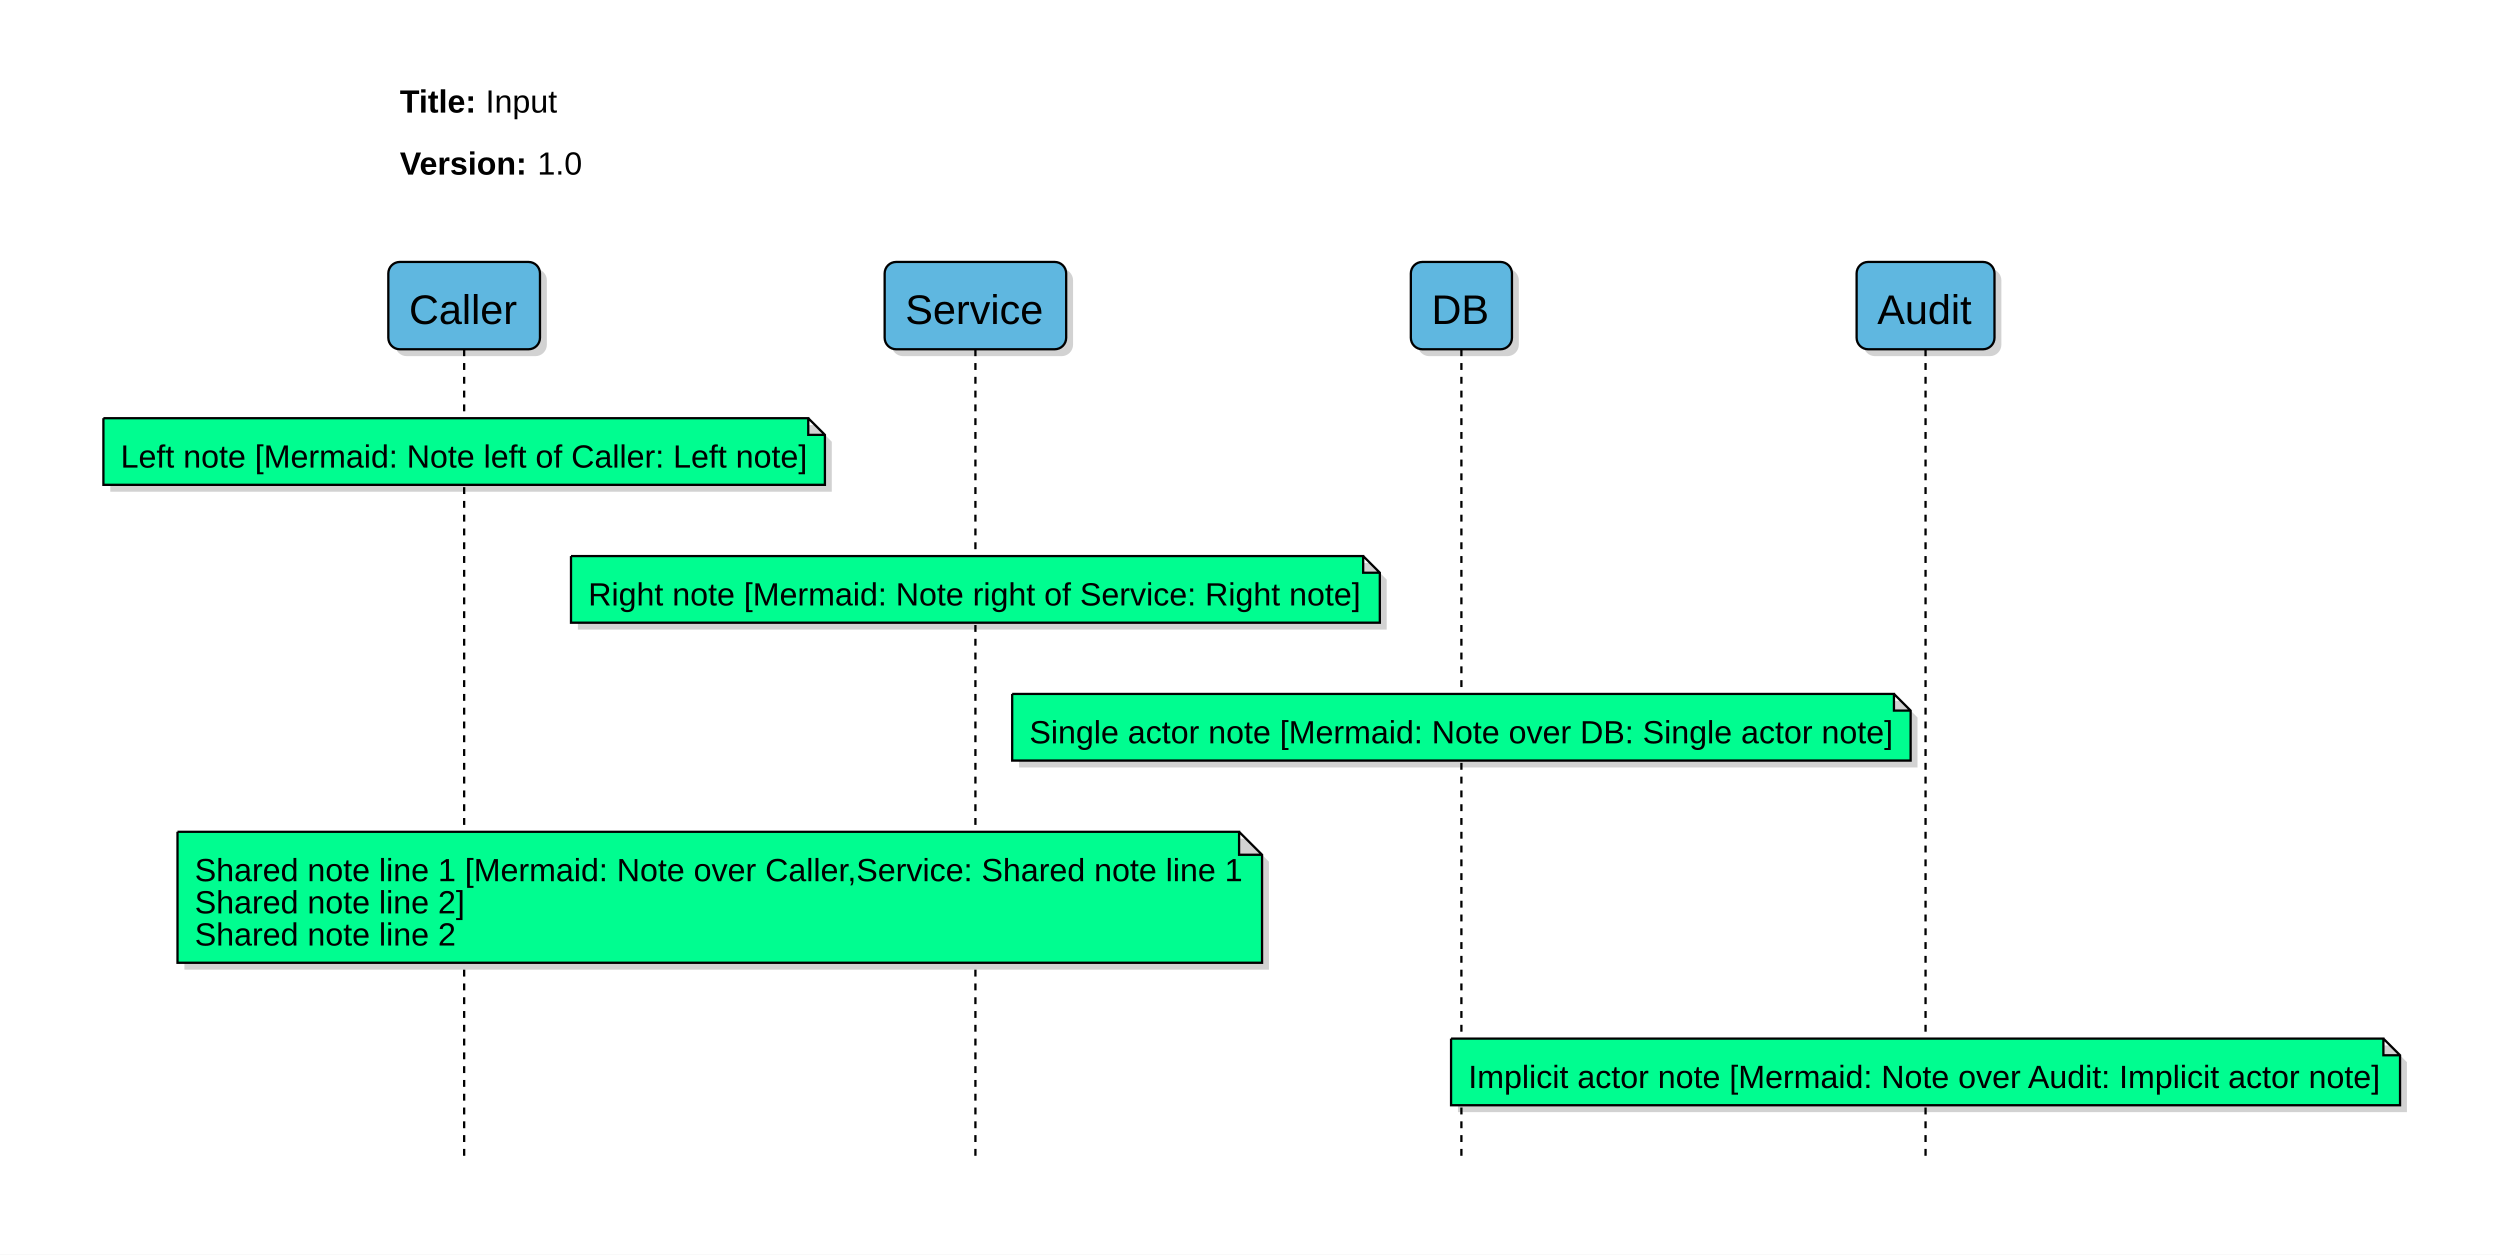
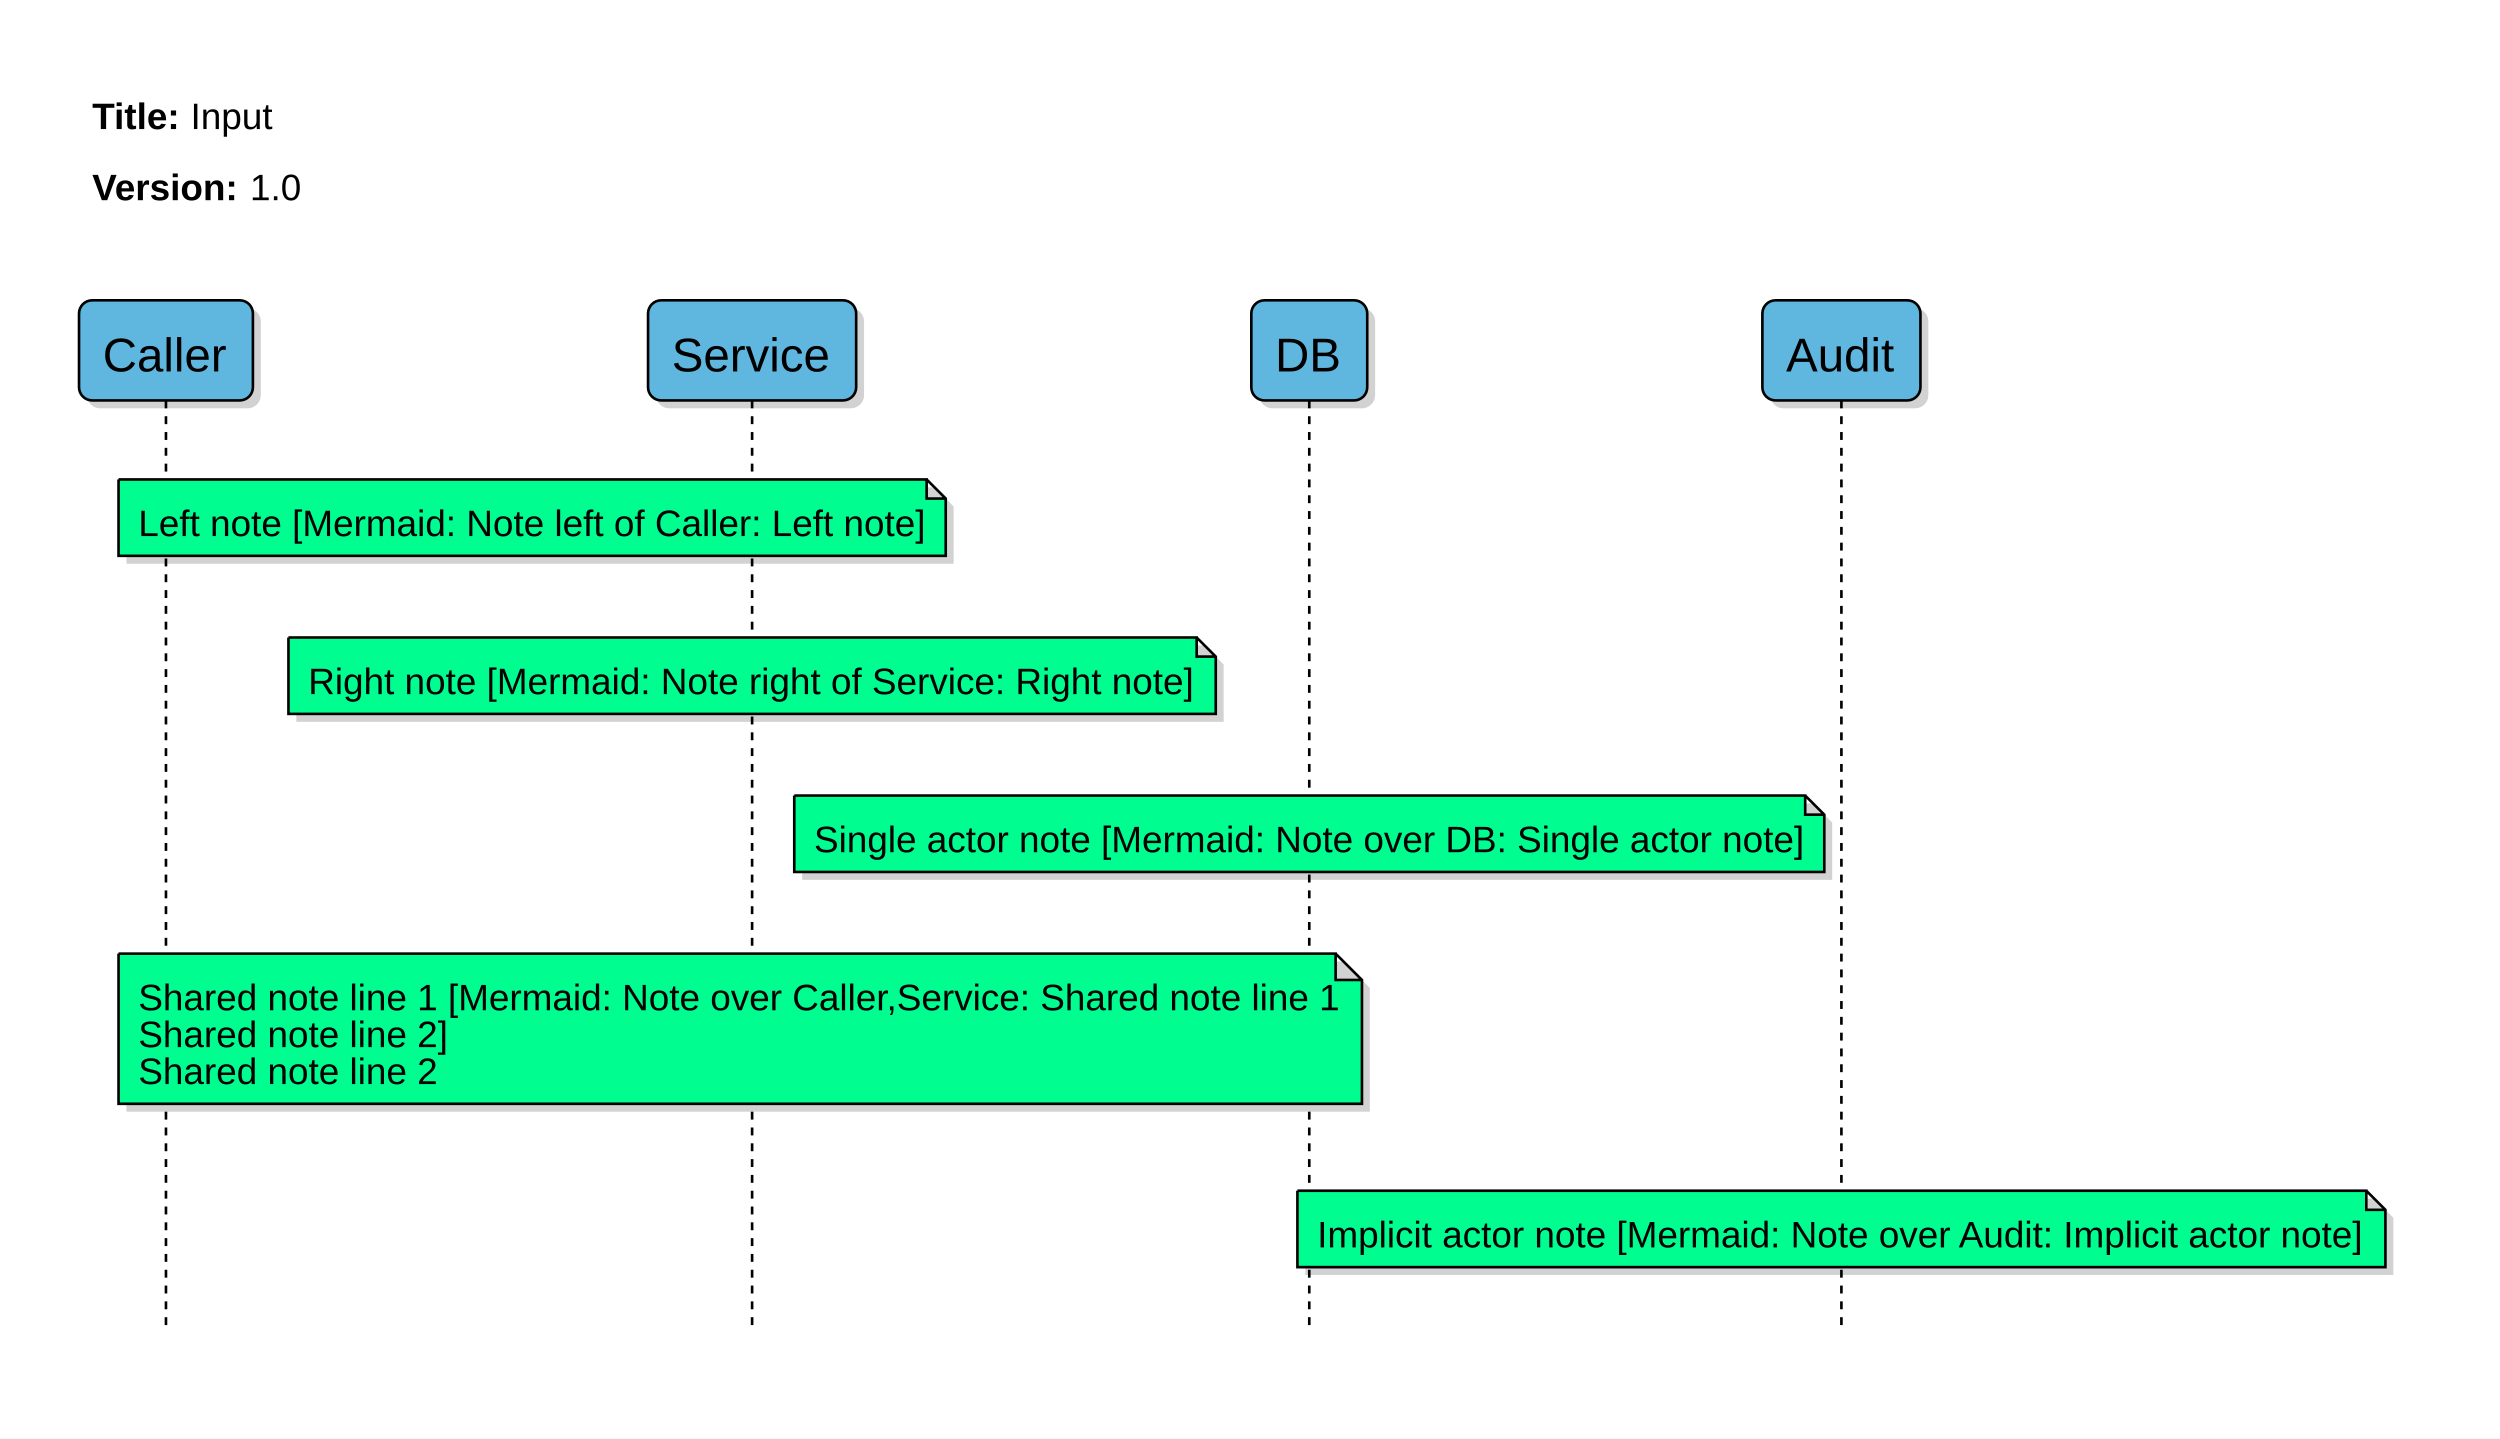
- <svg xmlns="http://www.w3.org/2000/svg" width="1088" height="546" viewBox="0 0 1088 546">
+ <svg xmlns="http://www.w3.org/2000/svg" width="949" height="546" viewBox="0 0 949 546">
  <rect width="100%" height="100%" fill="white" />
-   <path d="M 0 0 L 0 536 L 1078 536 L 1078 0 L 0 0" fill="rgb(255, 255, 255)" stroke="none" />
-   <path d="M 169 30 L 169 57 L 249 57 L 249 30 L 169 30" fill="rgba(0,0,0,0)" stroke="none" />
-   <text x="174" y="49" fill="rgb(0,0,0)" font-family="Liberation Sans, Arial, Helvetica, sans-serif" font-size="14" xml:space="preserve" font-weight="bold" dominant-baseline="auto">Title:</text>
-   <text x="207.44" y="49" fill="rgb(0,0,0)" font-family="Liberation Sans, Arial, Helvetica, sans-serif" font-size="14" xml:space="preserve" dominant-baseline="auto"> </text>
-   <text x="211.33" y="49" fill="rgb(0,0,0)" font-family="Liberation Sans, Arial, Helvetica, sans-serif" font-size="14" xml:space="preserve" dominant-baseline="auto">Input</text>
-   <path d="M 169 57 L 169 84 L 259 84 L 259 57 L 169 57" fill="rgba(0,0,0,0)" stroke="none" />
-   <text x="174" y="76" fill="rgb(0,0,0)" font-family="Liberation Sans, Arial, Helvetica, sans-serif" font-size="14" xml:space="preserve" font-weight="bold" dominant-baseline="auto">Version:</text>
-   <text x="230.01" y="76" fill="rgb(0,0,0)" font-family="Liberation Sans, Arial, Helvetica, sans-serif" font-size="14" xml:space="preserve" dominant-baseline="auto"> </text>
-   <text x="233.9" y="76" fill="rgb(0,0,0)" font-family="Liberation Sans, Arial, Helvetica, sans-serif" font-size="14" xml:space="preserve" dominant-baseline="auto">1.0</text>
-   <path d="M 172 122 L 172 150 L 172 150 A 5 5 0 0 0 177 155 L 233 155 L 233 155 A 5 5 0 0 0 238 150 L 238 122 L 238 122 A 5 5 0 0 0 233 117 L 177 117 L 177 117 A 5 5 0 0 0 172 122" fill="rgb(210,210,210)" stroke="none" />
-   <path d="M 169 119 L 169 147 L 169 147 A 5 5 0 0 0 174 152 L 230 152 L 230 152 A 5 5 0 0 0 235 147 L 235 119 L 235 119 A 5 5 0 0 0 230 114 L 174 114 L 174 114 A 5 5 0 0 0 169 119" fill="rgb(95,183,224)" stroke="none" />
-   <path d="M 169 119 L 169 147 L 169 147 A 5 5 0 0 0 174 152 L 230 152 L 230 152 A 5 5 0 0 0 235 147 L 235 119 L 235 119 A 5 5 0 0 0 230 114 L 174 114 L 174 114 A 5 5 0 0 0 169 119" fill="none" stroke="rgb(0, 0, 0)" stroke-width="1" />
-   <text x="178" y="141" fill="rgb(0,0,0)" font-family="Liberation Sans, Arial, Helvetica, sans-serif" font-size="18" xml:space="preserve" dominant-baseline="auto">Caller</text>
-   <path d="M 388 122 L 388 150 L 388 150 A 5 5 0 0 0 393 155 L 462 155 L 462 155 A 5 5 0 0 0 467 150 L 467 122 L 467 122 A 5 5 0 0 0 462 117 L 393 117 L 393 117 A 5 5 0 0 0 388 122" fill="rgb(210,210,210)" stroke="none" />
-   <path d="M 385 119 L 385 147 L 385 147 A 5 5 0 0 0 390 152 L 459 152 L 459 152 A 5 5 0 0 0 464 147 L 464 119 L 464 119 A 5 5 0 0 0 459 114 L 390 114 L 390 114 A 5 5 0 0 0 385 119" fill="rgb(95,183,224)" stroke="none" />
-   <path d="M 385 119 L 385 147 L 385 147 A 5 5 0 0 0 390 152 L 459 152 L 459 152 A 5 5 0 0 0 464 147 L 464 119 L 464 119 A 5 5 0 0 0 459 114 L 390 114 L 390 114 A 5 5 0 0 0 385 119" fill="none" stroke="rgb(0, 0, 0)" stroke-width="1" />
-   <text x="394" y="141" fill="rgb(0,0,0)" font-family="Liberation Sans, Arial, Helvetica, sans-serif" font-size="18" xml:space="preserve" dominant-baseline="auto">Service</text>
-   <path d="M 617 122 L 617 150 L 617 150 A 5 5 0 0 0 622 155 L 656 155 L 656 155 A 5 5 0 0 0 661 150 L 661 122 L 661 122 A 5 5 0 0 0 656 117 L 622 117 L 622 117 A 5 5 0 0 0 617 122" fill="rgb(210,210,210)" stroke="none" />
-   <path d="M 614 119 L 614 147 L 614 147 A 5 5 0 0 0 619 152 L 653 152 L 653 152 A 5 5 0 0 0 658 147 L 658 119 L 658 119 A 5 5 0 0 0 653 114 L 619 114 L 619 114 A 5 5 0 0 0 614 119" fill="rgb(95,183,224)" stroke="none" />
-   <path d="M 614 119 L 614 147 L 614 147 A 5 5 0 0 0 619 152 L 653 152 L 653 152 A 5 5 0 0 0 658 147 L 658 119 L 658 119 A 5 5 0 0 0 653 114 L 619 114 L 619 114 A 5 5 0 0 0 614 119" fill="none" stroke="rgb(0, 0, 0)" stroke-width="1" />
-   <text x="623" y="141" fill="rgb(0,0,0)" font-family="Liberation Sans, Arial, Helvetica, sans-serif" font-size="18" xml:space="preserve" dominant-baseline="auto">DB</text>
-   <path d="M 811 122 L 811 150 L 811 150 A 5 5 0 0 0 816 155 L 866 155 L 866 155 A 5 5 0 0 0 871 150 L 871 122 L 871 122 A 5 5 0 0 0 866 117 L 816 117 L 816 117 A 5 5 0 0 0 811 122" fill="rgb(210,210,210)" stroke="none" />
-   <path d="M 808 119 L 808 147 L 808 147 A 5 5 0 0 0 813 152 L 863 152 L 863 152 A 5 5 0 0 0 868 147 L 868 119 L 868 119 A 5 5 0 0 0 863 114 L 813 114 L 813 114 A 5 5 0 0 0 808 119" fill="rgb(95,183,224)" stroke="none" />
-   <path d="M 808 119 L 808 147 L 808 147 A 5 5 0 0 0 813 152 L 863 152 L 863 152 A 5 5 0 0 0 868 147 L 868 119 L 868 119 A 5 5 0 0 0 863 114 L 813 114 L 813 114 A 5 5 0 0 0 808 119" fill="none" stroke="rgb(0, 0, 0)" stroke-width="1" />
-   <text x="817" y="141" fill="rgb(0,0,0)" font-family="Liberation Sans, Arial, Helvetica, sans-serif" font-size="18" xml:space="preserve" dominant-baseline="auto">Audit</text>
+   <path d="M 0 0 L 0 536 L 939 536 L 939 0 L 0 0" fill="rgb(255, 255, 255)" stroke="none" />
+   <path d="M 30 30 L 30 57 L 110 57 L 110 30 L 30 30" fill="rgba(0,0,0,0)" stroke="none" />
+   <text x="35" y="49" fill="rgb(0,0,0)" font-family="Liberation Sans, Arial, Helvetica, sans-serif" font-size="14" xml:space="preserve" font-weight="bold" dominant-baseline="auto">Title:</text>
+   <text x="68.44" y="49" fill="rgb(0,0,0)" font-family="Liberation Sans, Arial, Helvetica, sans-serif" font-size="14" xml:space="preserve" dominant-baseline="auto"> </text>
+   <text x="72.33" y="49" fill="rgb(0,0,0)" font-family="Liberation Sans, Arial, Helvetica, sans-serif" font-size="14" xml:space="preserve" dominant-baseline="auto">Input</text>
+   <path d="M 30 57 L 30 84 L 120 84 L 120 57 L 30 57" fill="rgba(0,0,0,0)" stroke="none" />
+   <text x="35" y="76" fill="rgb(0,0,0)" font-family="Liberation Sans, Arial, Helvetica, sans-serif" font-size="14" xml:space="preserve" font-weight="bold" dominant-baseline="auto">Version:</text>
+   <text x="91.01" y="76" fill="rgb(0,0,0)" font-family="Liberation Sans, Arial, Helvetica, sans-serif" font-size="14" xml:space="preserve" dominant-baseline="auto"> </text>
+   <text x="94.9" y="76" fill="rgb(0,0,0)" font-family="Liberation Sans, Arial, Helvetica, sans-serif" font-size="14" xml:space="preserve" dominant-baseline="auto">1.0</text>
+   <path d="M 33 122 L 33 150 L 33 150 A 5 5 0 0 0 38 155 L 94 155 L 94 155 A 5 5 0 0 0 99 150 L 99 122 L 99 122 A 5 5 0 0 0 94 117 L 38 117 L 38 117 A 5 5 0 0 0 33 122" fill="rgb(210,210,210)" stroke="none" />
+   <path d="M 30 119 L 30 147 L 30 147 A 5 5 0 0 0 35 152 L 91 152 L 91 152 A 5 5 0 0 0 96 147 L 96 119 L 96 119 A 5 5 0 0 0 91 114 L 35 114 L 35 114 A 5 5 0 0 0 30 119" fill="rgb(95,183,224)" stroke="none" />
+   <path d="M 30 119 L 30 147 L 30 147 A 5 5 0 0 0 35 152 L 91 152 L 91 152 A 5 5 0 0 0 96 147 L 96 119 L 96 119 A 5 5 0 0 0 91 114 L 35 114 L 35 114 A 5 5 0 0 0 30 119" fill="none" stroke="rgb(0, 0, 0)" stroke-width="1" />
+   <text x="39" y="141" fill="rgb(0,0,0)" font-family="Liberation Sans, Arial, Helvetica, sans-serif" font-size="18" xml:space="preserve" dominant-baseline="auto">Caller</text>
+   <path d="M 249 122 L 249 150 L 249 150 A 5 5 0 0 0 254 155 L 323 155 L 323 155 A 5 5 0 0 0 328 150 L 328 122 L 328 122 A 5 5 0 0 0 323 117 L 254 117 L 254 117 A 5 5 0 0 0 249 122" fill="rgb(210,210,210)" stroke="none" />
+   <path d="M 246 119 L 246 147 L 246 147 A 5 5 0 0 0 251 152 L 320 152 L 320 152 A 5 5 0 0 0 325 147 L 325 119 L 325 119 A 5 5 0 0 0 320 114 L 251 114 L 251 114 A 5 5 0 0 0 246 119" fill="rgb(95,183,224)" stroke="none" />
+   <path d="M 246 119 L 246 147 L 246 147 A 5 5 0 0 0 251 152 L 320 152 L 320 152 A 5 5 0 0 0 325 147 L 325 119 L 325 119 A 5 5 0 0 0 320 114 L 251 114 L 251 114 A 5 5 0 0 0 246 119" fill="none" stroke="rgb(0, 0, 0)" stroke-width="1" />
+   <text x="255" y="141" fill="rgb(0,0,0)" font-family="Liberation Sans, Arial, Helvetica, sans-serif" font-size="18" xml:space="preserve" dominant-baseline="auto">Service</text>
+   <path d="M 478 122 L 478 150 L 478 150 A 5 5 0 0 0 483 155 L 517 155 L 517 155 A 5 5 0 0 0 522 150 L 522 122 L 522 122 A 5 5 0 0 0 517 117 L 483 117 L 483 117 A 5 5 0 0 0 478 122" fill="rgb(210,210,210)" stroke="none" />
+   <path d="M 475 119 L 475 147 L 475 147 A 5 5 0 0 0 480 152 L 514 152 L 514 152 A 5 5 0 0 0 519 147 L 519 119 L 519 119 A 5 5 0 0 0 514 114 L 480 114 L 480 114 A 5 5 0 0 0 475 119" fill="rgb(95,183,224)" stroke="none" />
+   <path d="M 475 119 L 475 147 L 475 147 A 5 5 0 0 0 480 152 L 514 152 L 514 152 A 5 5 0 0 0 519 147 L 519 119 L 519 119 A 5 5 0 0 0 514 114 L 480 114 L 480 114 A 5 5 0 0 0 475 119" fill="none" stroke="rgb(0, 0, 0)" stroke-width="1" />
+   <text x="484" y="141" fill="rgb(0,0,0)" font-family="Liberation Sans, Arial, Helvetica, sans-serif" font-size="18" xml:space="preserve" dominant-baseline="auto">DB</text>
+   <path d="M 672 122 L 672 150 L 672 150 A 5 5 0 0 0 677 155 L 727 155 L 727 155 A 5 5 0 0 0 732 150 L 732 122 L 732 122 A 5 5 0 0 0 727 117 L 677 117 L 677 117 A 5 5 0 0 0 672 122" fill="rgb(210,210,210)" stroke="none" />
+   <path d="M 669 119 L 669 147 L 669 147 A 5 5 0 0 0 674 152 L 724 152 L 724 152 A 5 5 0 0 0 729 147 L 729 119 L 729 119 A 5 5 0 0 0 724 114 L 674 114 L 674 114 A 5 5 0 0 0 669 119" fill="rgb(95,183,224)" stroke="none" />
+   <path d="M 669 119 L 669 147 L 669 147 A 5 5 0 0 0 674 152 L 724 152 L 724 152 A 5 5 0 0 0 729 147 L 729 119 L 729 119 A 5 5 0 0 0 724 114 L 674 114 L 674 114 A 5 5 0 0 0 669 119" fill="none" stroke="rgb(0, 0, 0)" stroke-width="1" />
+   <text x="678" y="141" fill="rgb(0,0,0)" font-family="Liberation Sans, Arial, Helvetica, sans-serif" font-size="18" xml:space="preserve" dominant-baseline="auto">Audit</text>
  <path d="M 93 185 M 399.75 185 M 407 192.25 M 407 214 M 93 214 M 93 185" fill="rgb(210,210,210)" stroke="none" />
  <path d="M 90 182 M 396.75 182 M 396.75 189.25 M 404 189.25 M 404 211 M 90 211 M 90 182" fill="rgb(0,253,144)" stroke="none" />
  <path d="M 90 182 M 396.75 182 M 396.75 189.25 M 404 189.25 M 396.75 182 M 404 189.25 M 404 211 M 90 211 M 90 182" fill="none" stroke="rgb(0, 0, 0)" stroke-width="1" />
  <path d="M 48 185 M 354.75 185 M 362 192.25 M 362 214 M 48 214 M 48 185" fill="rgb(210,210,210)" stroke="none" />
  <path d="M 45 182 M 351.75 182 M 351.75 189.25 M 359 189.25 M 359 211 M 45 211 M 45 182" fill="rgb(0,253,144)" stroke="none" />
  <path d="M 45 182 M 351.75 182 M 351.75 189.25 M 359 189.25 M 351.75 182 M 359 189.25 M 359 211 M 45 211 M 45 182" fill="none" stroke="rgb(0, 0, 0)" stroke-width="1" />
-   <path d="M 202 152 L 202 212" fill="none" stroke="rgb(0,0,0)" stroke-width="1" stroke-dasharray="3,3" />
-   <path d="M 424.5 152 L 424.5 212" fill="none" stroke="rgb(0,0,0)" stroke-width="1" stroke-dasharray="3,3" />
-   <path d="M 636 152 L 636 212" fill="none" stroke="rgb(0,0,0)" stroke-width="1" stroke-dasharray="3,3" />
-   <path d="M 838 152 L 838 212" fill="none" stroke="rgb(0,0,0)" stroke-width="1" stroke-dasharray="3,3" />
+   <path d="M 63 152 L 63 212" fill="none" stroke="rgb(0,0,0)" stroke-width="1" stroke-dasharray="3,3" />
+   <path d="M 285.5 152 L 285.5 212" fill="none" stroke="rgb(0,0,0)" stroke-width="1" stroke-dasharray="3,3" />
+   <path d="M 497 152 L 497 212" fill="none" stroke="rgb(0,0,0)" stroke-width="1" stroke-dasharray="3,3" />
+   <path d="M 699 152 L 699 212" fill="none" stroke="rgb(0,0,0)" stroke-width="1" stroke-dasharray="3,3" />
  <path d="M 48 185 L 354.75 185 L 362 192.25 L 362 214 L 48 214 L 48 185" fill="rgb(210,210,210)" stroke="none" />
  <path d="M 45 182 L 351.75 182 L 351.75 189.25 L 359 189.25 L 359 211 L 45 211 L 45 182" fill="rgb(0,253,144)" stroke="none" />
  <path d="M 45 182 L 351.75 182 L 351.75 189.25 L 359 189.25 M 351.75 182 L 359 189.25 L 359 211 L 45 211 L 45 182" fill="none" stroke="rgb(0, 0, 0)" stroke-width="1" />
  <path d="M 45 182 M 45 211 M 359 211 M 359 182 M 45 182" fill="none" stroke="rgb(0, 0, 0)" stroke-width="1" />
  <text x="52.5" y="203.5" fill="rgb(0, 0, 0)" font-family="Liberation Sans, Arial, Helvetica, sans-serif" font-size="14" xml:space="preserve" dominant-baseline="auto">Left note [Mermaid: Note left of Caller: Left note]</text>
  <path d="M 93 245 M 437.75 245 M 445 252.25 M 445 274 M 93 274 M 93 245" fill="rgb(210,210,210)" stroke="none" />
  <path d="M 90 242 M 434.75 242 M 434.75 249.25 M 442 249.25 M 442 271 M 90 271 M 90 242" fill="rgb(0,253,144)" stroke="none" />
  <path d="M 90 242 M 434.75 242 M 434.75 249.25 M 442 249.25 M 434.75 242 M 442 249.25 M 442 271 M 90 271 M 90 242" fill="none" stroke="rgb(0, 0, 0)" stroke-width="1" />
-   <path d="M 251.5 245 M 596.25 245 M 603.5 252.25 M 603.5 274 M 251.5 274 M 251.5 245" fill="rgb(210,210,210)" stroke="none" />
-   <path d="M 248.5 242 M 593.25 242 M 593.25 249.25 M 600.5 249.25 M 600.5 271 M 248.5 271 M 248.5 242" fill="rgb(0,253,144)" stroke="none" />
-   <path d="M 248.5 242 M 593.25 242 M 593.25 249.25 M 600.5 249.25 M 593.25 242 M 600.5 249.25 M 600.5 271 M 248.5 271 M 248.5 242" fill="none" stroke="rgb(0, 0, 0)" stroke-width="1" />
-   <path d="M 202 212 L 202 272" fill="none" stroke="rgb(0,0,0)" stroke-width="1" stroke-dasharray="3,3" />
-   <path d="M 424.5 212 L 424.5 272" fill="none" stroke="rgb(0,0,0)" stroke-width="1" stroke-dasharray="3,3" />
-   <path d="M 636 212 L 636 272" fill="none" stroke="rgb(0,0,0)" stroke-width="1" stroke-dasharray="3,3" />
-   <path d="M 838 212 L 838 272" fill="none" stroke="rgb(0,0,0)" stroke-width="1" stroke-dasharray="3,3" />
-   <path d="M 251.5 245 L 596.25 245 L 603.5 252.25 L 603.5 274 L 251.5 274 L 251.5 245" fill="rgb(210,210,210)" stroke="none" />
-   <path d="M 248.5 242 L 593.25 242 L 593.25 249.25 L 600.5 249.25 L 600.5 271 L 248.5 271 L 248.5 242" fill="rgb(0,253,144)" stroke="none" />
-   <path d="M 248.5 242 L 593.25 242 L 593.25 249.25 L 600.5 249.25 M 593.25 242 L 600.5 249.25 L 600.5 271 L 248.5 271 L 248.5 242" fill="none" stroke="rgb(0, 0, 0)" stroke-width="1" />
-   <path d="M 248.5 242 M 248.5 271 M 600.5 271 M 600.5 242 M 248.5 242" fill="none" stroke="rgb(0, 0, 0)" stroke-width="1" />
-   <text x="256" y="263.5" fill="rgb(0, 0, 0)" font-family="Liberation Sans, Arial, Helvetica, sans-serif" font-size="14" xml:space="preserve" dominant-baseline="auto">Right note [Mermaid: Note right of Service: Right note]</text>
+   <path d="M 112.5 245 M 457.25 245 M 464.5 252.25 M 464.5 274 M 112.5 274 M 112.5 245" fill="rgb(210,210,210)" stroke="none" />
+   <path d="M 109.5 242 M 454.25 242 M 454.25 249.25 M 461.5 249.25 M 461.5 271 M 109.5 271 M 109.5 242" fill="rgb(0,253,144)" stroke="none" />
+   <path d="M 109.5 242 M 454.25 242 M 454.25 249.25 M 461.5 249.25 M 454.25 242 M 461.5 249.25 M 461.5 271 M 109.5 271 M 109.5 242" fill="none" stroke="rgb(0, 0, 0)" stroke-width="1" />
+   <path d="M 63 212 L 63 272" fill="none" stroke="rgb(0,0,0)" stroke-width="1" stroke-dasharray="3,3" />
+   <path d="M 285.5 212 L 285.5 272" fill="none" stroke="rgb(0,0,0)" stroke-width="1" stroke-dasharray="3,3" />
+   <path d="M 497 212 L 497 272" fill="none" stroke="rgb(0,0,0)" stroke-width="1" stroke-dasharray="3,3" />
+   <path d="M 699 212 L 699 272" fill="none" stroke="rgb(0,0,0)" stroke-width="1" stroke-dasharray="3,3" />
+   <path d="M 112.5 245 L 457.25 245 L 464.5 252.25 L 464.5 274 L 112.5 274 L 112.5 245" fill="rgb(210,210,210)" stroke="none" />
+   <path d="M 109.5 242 L 454.25 242 L 454.25 249.25 L 461.5 249.25 L 461.5 271 L 109.5 271 L 109.5 242" fill="rgb(0,253,144)" stroke="none" />
+   <path d="M 109.5 242 L 454.25 242 L 454.25 249.25 L 461.5 249.25 M 454.25 242 L 461.5 249.25 L 461.5 271 L 109.5 271 L 109.5 242" fill="none" stroke="rgb(0, 0, 0)" stroke-width="1" />
+   <path d="M 109.5 242 M 109.5 271 M 461.5 271 M 461.5 242 M 109.5 242" fill="none" stroke="rgb(0, 0, 0)" stroke-width="1" />
+   <text x="117" y="263.5" fill="rgb(0, 0, 0)" font-family="Liberation Sans, Arial, Helvetica, sans-serif" font-size="14" xml:space="preserve" dominant-baseline="auto">Right note [Mermaid: Note right of Service: Right note]</text>
  <path d="M 93 305 M 476.75 305 M 484 312.25 M 484 334 M 93 334 M 93 305" fill="rgb(210,210,210)" stroke="none" />
  <path d="M 90 302 M 473.75 302 M 473.75 309.25 M 481 309.25 M 481 331 M 90 331 M 90 302" fill="rgb(0,253,144)" stroke="none" />
  <path d="M 90 302 M 473.75 302 M 473.75 309.25 M 481 309.25 M 473.75 302 M 481 309.25 M 481 331 M 90 331 M 90 302" fill="none" stroke="rgb(0, 0, 0)" stroke-width="1" />
-   <path d="M 443.5 305 M 827.25 305 M 834.5 312.25 M 834.5 334 M 443.5 334 M 443.5 305" fill="rgb(210,210,210)" stroke="none" />
-   <path d="M 440.5 302 M 824.25 302 M 824.25 309.25 M 831.5 309.25 M 831.5 331 M 440.5 331 M 440.5 302" fill="rgb(0,253,144)" stroke="none" />
-   <path d="M 440.5 302 M 824.25 302 M 824.25 309.25 M 831.5 309.25 M 824.25 302 M 831.5 309.25 M 831.5 331 M 440.5 331 M 440.5 302" fill="none" stroke="rgb(0, 0, 0)" stroke-width="1" />
-   <path d="M 202 272 L 202 332" fill="none" stroke="rgb(0,0,0)" stroke-width="1" stroke-dasharray="3,3" />
-   <path d="M 424.5 272 L 424.5 332" fill="none" stroke="rgb(0,0,0)" stroke-width="1" stroke-dasharray="3,3" />
-   <path d="M 636 272 L 636 332" fill="none" stroke="rgb(0,0,0)" stroke-width="1" stroke-dasharray="3,3" />
-   <path d="M 838 272 L 838 332" fill="none" stroke="rgb(0,0,0)" stroke-width="1" stroke-dasharray="3,3" />
-   <path d="M 443.5 305 L 827.25 305 L 834.5 312.25 L 834.5 334 L 443.5 334 L 443.5 305" fill="rgb(210,210,210)" stroke="none" />
-   <path d="M 440.5 302 L 824.25 302 L 824.25 309.25 L 831.5 309.25 L 831.5 331 L 440.5 331 L 440.5 302" fill="rgb(0,253,144)" stroke="none" />
-   <path d="M 440.5 302 L 824.25 302 L 824.25 309.25 L 831.5 309.25 M 824.25 302 L 831.5 309.25 L 831.5 331 L 440.5 331 L 440.5 302" fill="none" stroke="rgb(0, 0, 0)" stroke-width="1" />
-   <path d="M 440.5 302 M 440.5 331 M 831.5 331 M 831.5 302 M 440.5 302" fill="none" stroke="rgb(0, 0, 0)" stroke-width="1" />
-   <text x="448" y="323.5" fill="rgb(0, 0, 0)" font-family="Liberation Sans, Arial, Helvetica, sans-serif" font-size="14" xml:space="preserve" dominant-baseline="auto">Single actor note [Mermaid: Note over DB: Single actor note]</text>
+   <path d="M 304.5 305 M 688.25 305 M 695.5 312.25 M 695.5 334 M 304.5 334 M 304.5 305" fill="rgb(210,210,210)" stroke="none" />
+   <path d="M 301.5 302 M 685.25 302 M 685.25 309.25 M 692.5 309.25 M 692.5 331 M 301.5 331 M 301.5 302" fill="rgb(0,253,144)" stroke="none" />
+   <path d="M 301.5 302 M 685.25 302 M 685.25 309.25 M 692.5 309.25 M 685.25 302 M 692.5 309.25 M 692.5 331 M 301.5 331 M 301.5 302" fill="none" stroke="rgb(0, 0, 0)" stroke-width="1" />
+   <path d="M 63 272 L 63 332" fill="none" stroke="rgb(0,0,0)" stroke-width="1" stroke-dasharray="3,3" />
+   <path d="M 285.5 272 L 285.5 332" fill="none" stroke="rgb(0,0,0)" stroke-width="1" stroke-dasharray="3,3" />
+   <path d="M 497 272 L 497 332" fill="none" stroke="rgb(0,0,0)" stroke-width="1" stroke-dasharray="3,3" />
+   <path d="M 699 272 L 699 332" fill="none" stroke="rgb(0,0,0)" stroke-width="1" stroke-dasharray="3,3" />
+   <path d="M 304.5 305 L 688.25 305 L 695.5 312.25 L 695.5 334 L 304.5 334 L 304.5 305" fill="rgb(210,210,210)" stroke="none" />
+   <path d="M 301.5 302 L 685.25 302 L 685.25 309.25 L 692.5 309.25 L 692.5 331 L 301.5 331 L 301.5 302" fill="rgb(0,253,144)" stroke="none" />
+   <path d="M 301.5 302 L 685.25 302 L 685.25 309.25 L 692.5 309.25 M 685.25 302 L 692.5 309.25 L 692.5 331 L 301.5 331 L 301.5 302" fill="none" stroke="rgb(0, 0, 0)" stroke-width="1" />
+   <path d="M 301.5 302 M 301.5 331 M 692.5 331 M 692.5 302 M 301.5 302" fill="none" stroke="rgb(0, 0, 0)" stroke-width="1" />
+   <text x="309" y="323.5" fill="rgb(0, 0, 0)" font-family="Liberation Sans, Arial, Helvetica, sans-serif" font-size="14" xml:space="preserve" dominant-baseline="auto">Single actor note [Mermaid: Note over DB: Single actor note]</text>
  <path d="M 93 365 M 555 365 M 565 375 M 565 422 M 93 422 M 93 365" fill="rgb(210,210,210)" stroke="none" />
  <path d="M 90 362 M 552 362 M 552 372 M 562 372 M 562 419 M 90 419 M 90 362" fill="rgb(0,253,144)" stroke="none" />
  <path d="M 90 362 M 552 362 M 552 372 M 562 372 M 552 362 M 562 372 M 562 419 M 90 419 M 90 362" fill="none" stroke="rgb(0, 0, 0)" stroke-width="1" />
-   <path d="M 80.25 365 M 542.25 365 M 552.25 375 M 552.25 422 M 80.25 422 M 80.25 365" fill="rgb(210,210,210)" stroke="none" />
-   <path d="M 77.25 362 M 539.25 362 M 539.25 372 M 549.25 372 M 549.25 419 M 77.25 419 M 77.25 362" fill="rgb(0,253,144)" stroke="none" />
-   <path d="M 77.25 362 M 539.25 362 M 539.25 372 M 549.25 372 M 539.25 362 M 549.25 372 M 549.25 419 M 77.25 419 M 77.25 362" fill="none" stroke="rgb(0, 0, 0)" stroke-width="1" />
-   <path d="M 202 332 L 202 422" fill="none" stroke="rgb(0,0,0)" stroke-width="1" stroke-dasharray="3,3" />
-   <path d="M 424.5 332 L 424.5 422" fill="none" stroke="rgb(0,0,0)" stroke-width="1" stroke-dasharray="3,3" />
-   <path d="M 636 332 L 636 422" fill="none" stroke="rgb(0,0,0)" stroke-width="1" stroke-dasharray="3,3" />
-   <path d="M 838 332 L 838 422" fill="none" stroke="rgb(0,0,0)" stroke-width="1" stroke-dasharray="3,3" />
-   <path d="M 80.25 365 L 542.25 365 L 552.25 375 L 552.25 422 L 80.25 422 L 80.25 365" fill="rgb(210,210,210)" stroke="none" />
-   <path d="M 77.25 362 L 539.25 362 L 539.25 372 L 549.25 372 L 549.25 419 L 77.25 419 L 77.25 362" fill="rgb(0,253,144)" stroke="none" />
-   <path d="M 77.25 362 L 539.25 362 L 539.25 372 L 549.25 372 M 539.25 362 L 549.25 372 L 549.25 419 L 77.25 419 L 77.25 362" fill="none" stroke="rgb(0, 0, 0)" stroke-width="1" />
-   <path d="M 77.25 362 M 77.25 419 M 549.25 419 M 549.25 362 M 77.25 362" fill="none" stroke="rgb(0, 0, 0)" stroke-width="1" />
-   <text x="84.75" y="383.5" fill="rgb(0, 0, 0)" font-family="Liberation Sans, Arial, Helvetica, sans-serif" font-size="14" xml:space="preserve" dominant-baseline="auto">Shared note line 1 [Mermaid: Note over Caller,Service: Shared note line 1</text>
-   <text x="84.75" y="397.5" fill="rgb(0, 0, 0)" font-family="Liberation Sans, Arial, Helvetica, sans-serif" font-size="14" xml:space="preserve" dominant-baseline="auto">Shared note line 2]</text>
-   <text x="84.75" y="411.5" fill="rgb(0, 0, 0)" font-family="Liberation Sans, Arial, Helvetica, sans-serif" font-size="14" xml:space="preserve" dominant-baseline="auto">Shared note line 2</text>
+   <path d="M 48 365 M 510 365 M 520 375 M 520 422 M 48 422 M 48 365" fill="rgb(210,210,210)" stroke="none" />
+   <path d="M 45 362 M 507 362 M 507 372 M 517 372 M 517 419 M 45 419 M 45 362" fill="rgb(0,253,144)" stroke="none" />
+   <path d="M 45 362 M 507 362 M 507 372 M 517 372 M 507 362 M 517 372 M 517 419 M 45 419 M 45 362" fill="none" stroke="rgb(0, 0, 0)" stroke-width="1" />
+   <path d="M 63 332 L 63 422" fill="none" stroke="rgb(0,0,0)" stroke-width="1" stroke-dasharray="3,3" />
+   <path d="M 285.5 332 L 285.5 422" fill="none" stroke="rgb(0,0,0)" stroke-width="1" stroke-dasharray="3,3" />
+   <path d="M 497 332 L 497 422" fill="none" stroke="rgb(0,0,0)" stroke-width="1" stroke-dasharray="3,3" />
+   <path d="M 699 332 L 699 422" fill="none" stroke="rgb(0,0,0)" stroke-width="1" stroke-dasharray="3,3" />
+   <path d="M 48 365 L 510 365 L 520 375 L 520 422 L 48 422 L 48 365" fill="rgb(210,210,210)" stroke="none" />
+   <path d="M 45 362 L 507 362 L 507 372 L 517 372 L 517 419 L 45 419 L 45 362" fill="rgb(0,253,144)" stroke="none" />
+   <path d="M 45 362 L 507 362 L 507 372 L 517 372 M 507 362 L 517 372 L 517 419 L 45 419 L 45 362" fill="none" stroke="rgb(0, 0, 0)" stroke-width="1" />
+   <path d="M 45 362 M 45 419 M 517 419 M 517 362 M 45 362" fill="none" stroke="rgb(0, 0, 0)" stroke-width="1" />
+   <text x="52.5" y="383.5" fill="rgb(0, 0, 0)" font-family="Liberation Sans, Arial, Helvetica, sans-serif" font-size="14" xml:space="preserve" dominant-baseline="auto">Shared note line 1 [Mermaid: Note over Caller,Service: Shared note line 1</text>
+   <text x="52.5" y="397.5" fill="rgb(0, 0, 0)" font-family="Liberation Sans, Arial, Helvetica, sans-serif" font-size="14" xml:space="preserve" dominant-baseline="auto">Shared note line 2]</text>
+   <text x="52.5" y="411.5" fill="rgb(0, 0, 0)" font-family="Liberation Sans, Arial, Helvetica, sans-serif" font-size="14" xml:space="preserve" dominant-baseline="auto">Shared note line 2</text>
  <path d="M 93 455 M 498.75 455 M 506 462.25 M 506 484 M 93 484 M 93 455" fill="rgb(210,210,210)" stroke="none" />
  <path d="M 90 452 M 495.75 452 M 495.75 459.25 M 503 459.25 M 503 481 M 90 481 M 90 452" fill="rgb(0,253,144)" stroke="none" />
  <path d="M 90 452 M 495.75 452 M 495.75 459.25 M 503 459.25 M 495.75 452 M 503 459.25 M 503 481 M 90 481 M 90 452" fill="none" stroke="rgb(0, 0, 0)" stroke-width="1" />
-   <path d="M 634.5 455 M 1040.25 455 M 1047.5 462.25 M 1047.5 484 M 634.5 484 M 634.5 455" fill="rgb(210,210,210)" stroke="none" />
-   <path d="M 631.5 452 M 1037.25 452 M 1037.25 459.25 M 1044.5 459.25 M 1044.5 481 M 631.5 481 M 631.5 452" fill="rgb(0,253,144)" stroke="none" />
-   <path d="M 631.5 452 M 1037.25 452 M 1037.25 459.25 M 1044.5 459.25 M 1037.25 452 M 1044.5 459.25 M 1044.5 481 M 631.5 481 M 631.5 452" fill="none" stroke="rgb(0, 0, 0)" stroke-width="1" />
-   <path d="M 202 422 L 202 482" fill="none" stroke="rgb(0,0,0)" stroke-width="1" stroke-dasharray="3,3" />
-   <path d="M 424.5 422 L 424.5 482" fill="none" stroke="rgb(0,0,0)" stroke-width="1" stroke-dasharray="3,3" />
-   <path d="M 636 422 L 636 482" fill="none" stroke="rgb(0,0,0)" stroke-width="1" stroke-dasharray="3,3" />
-   <path d="M 838 422 L 838 482" fill="none" stroke="rgb(0,0,0)" stroke-width="1" stroke-dasharray="3,3" />
-   <path d="M 634.5 455 L 1040.25 455 L 1047.5 462.25 L 1047.5 484 L 634.5 484 L 634.5 455" fill="rgb(210,210,210)" stroke="none" />
-   <path d="M 631.5 452 L 1037.25 452 L 1037.25 459.25 L 1044.5 459.25 L 1044.5 481 L 631.5 481 L 631.5 452" fill="rgb(0,253,144)" stroke="none" />
-   <path d="M 631.5 452 L 1037.25 452 L 1037.25 459.25 L 1044.5 459.25 M 1037.25 452 L 1044.5 459.25 L 1044.5 481 L 631.5 481 L 631.5 452" fill="none" stroke="rgb(0, 0, 0)" stroke-width="1" />
-   <path d="M 631.5 452 M 631.5 481 M 1044.5 481 M 1044.5 452 M 631.5 452" fill="none" stroke="rgb(0, 0, 0)" stroke-width="1" />
-   <text x="639" y="473.5" fill="rgb(0, 0, 0)" font-family="Liberation Sans, Arial, Helvetica, sans-serif" font-size="14" xml:space="preserve" dominant-baseline="auto">Implicit actor note [Mermaid: Note over Audit: Implicit actor note]</text>
-   <path d="M 202 482 L 202 506" fill="none" stroke="rgb(0,0,0)" stroke-width="1" stroke-dasharray="3,3" />
-   <path d="M 424.5 482 L 424.5 506" fill="none" stroke="rgb(0,0,0)" stroke-width="1" stroke-dasharray="3,3" />
-   <path d="M 636 482 L 636 506" fill="none" stroke="rgb(0,0,0)" stroke-width="1" stroke-dasharray="3,3" />
-   <path d="M 838 482 L 838 506" fill="none" stroke="rgb(0,0,0)" stroke-width="1" stroke-dasharray="3,3" />
+   <path d="M 495.5 455 M 901.25 455 M 908.5 462.25 M 908.5 484 M 495.5 484 M 495.5 455" fill="rgb(210,210,210)" stroke="none" />
+   <path d="M 492.5 452 M 898.25 452 M 898.25 459.25 M 905.5 459.25 M 905.5 481 M 492.5 481 M 492.5 452" fill="rgb(0,253,144)" stroke="none" />
+   <path d="M 492.5 452 M 898.25 452 M 898.25 459.25 M 905.5 459.25 M 898.25 452 M 905.5 459.25 M 905.5 481 M 492.5 481 M 492.5 452" fill="none" stroke="rgb(0, 0, 0)" stroke-width="1" />
+   <path d="M 63 422 L 63 482" fill="none" stroke="rgb(0,0,0)" stroke-width="1" stroke-dasharray="3,3" />
+   <path d="M 285.5 422 L 285.5 482" fill="none" stroke="rgb(0,0,0)" stroke-width="1" stroke-dasharray="3,3" />
+   <path d="M 497 422 L 497 482" fill="none" stroke="rgb(0,0,0)" stroke-width="1" stroke-dasharray="3,3" />
+   <path d="M 699 422 L 699 482" fill="none" stroke="rgb(0,0,0)" stroke-width="1" stroke-dasharray="3,3" />
+   <path d="M 495.5 455 L 901.25 455 L 908.5 462.25 L 908.5 484 L 495.5 484 L 495.5 455" fill="rgb(210,210,210)" stroke="none" />
+   <path d="M 492.5 452 L 898.25 452 L 898.25 459.25 L 905.5 459.25 L 905.5 481 L 492.5 481 L 492.5 452" fill="rgb(0,253,144)" stroke="none" />
+   <path d="M 492.5 452 L 898.25 452 L 898.25 459.25 L 905.5 459.25 M 898.25 452 L 905.5 459.25 L 905.5 481 L 492.5 481 L 492.5 452" fill="none" stroke="rgb(0, 0, 0)" stroke-width="1" />
+   <path d="M 492.5 452 M 492.5 481 M 905.5 481 M 905.5 452 M 492.5 452" fill="none" stroke="rgb(0, 0, 0)" stroke-width="1" />
+   <text x="500" y="473.5" fill="rgb(0, 0, 0)" font-family="Liberation Sans, Arial, Helvetica, sans-serif" font-size="14" xml:space="preserve" dominant-baseline="auto">Implicit actor note [Mermaid: Note over Audit: Implicit actor note]</text>
+   <path d="M 63 482 L 63 506" fill="none" stroke="rgb(0,0,0)" stroke-width="1" stroke-dasharray="3,3" />
+   <path d="M 285.5 482 L 285.5 506" fill="none" stroke="rgb(0,0,0)" stroke-width="1" stroke-dasharray="3,3" />
+   <path d="M 497 482 L 497 506" fill="none" stroke="rgb(0,0,0)" stroke-width="1" stroke-dasharray="3,3" />
+   <path d="M 699 482 L 699 506" fill="none" stroke="rgb(0,0,0)" stroke-width="1" stroke-dasharray="3,3" />
</svg>
